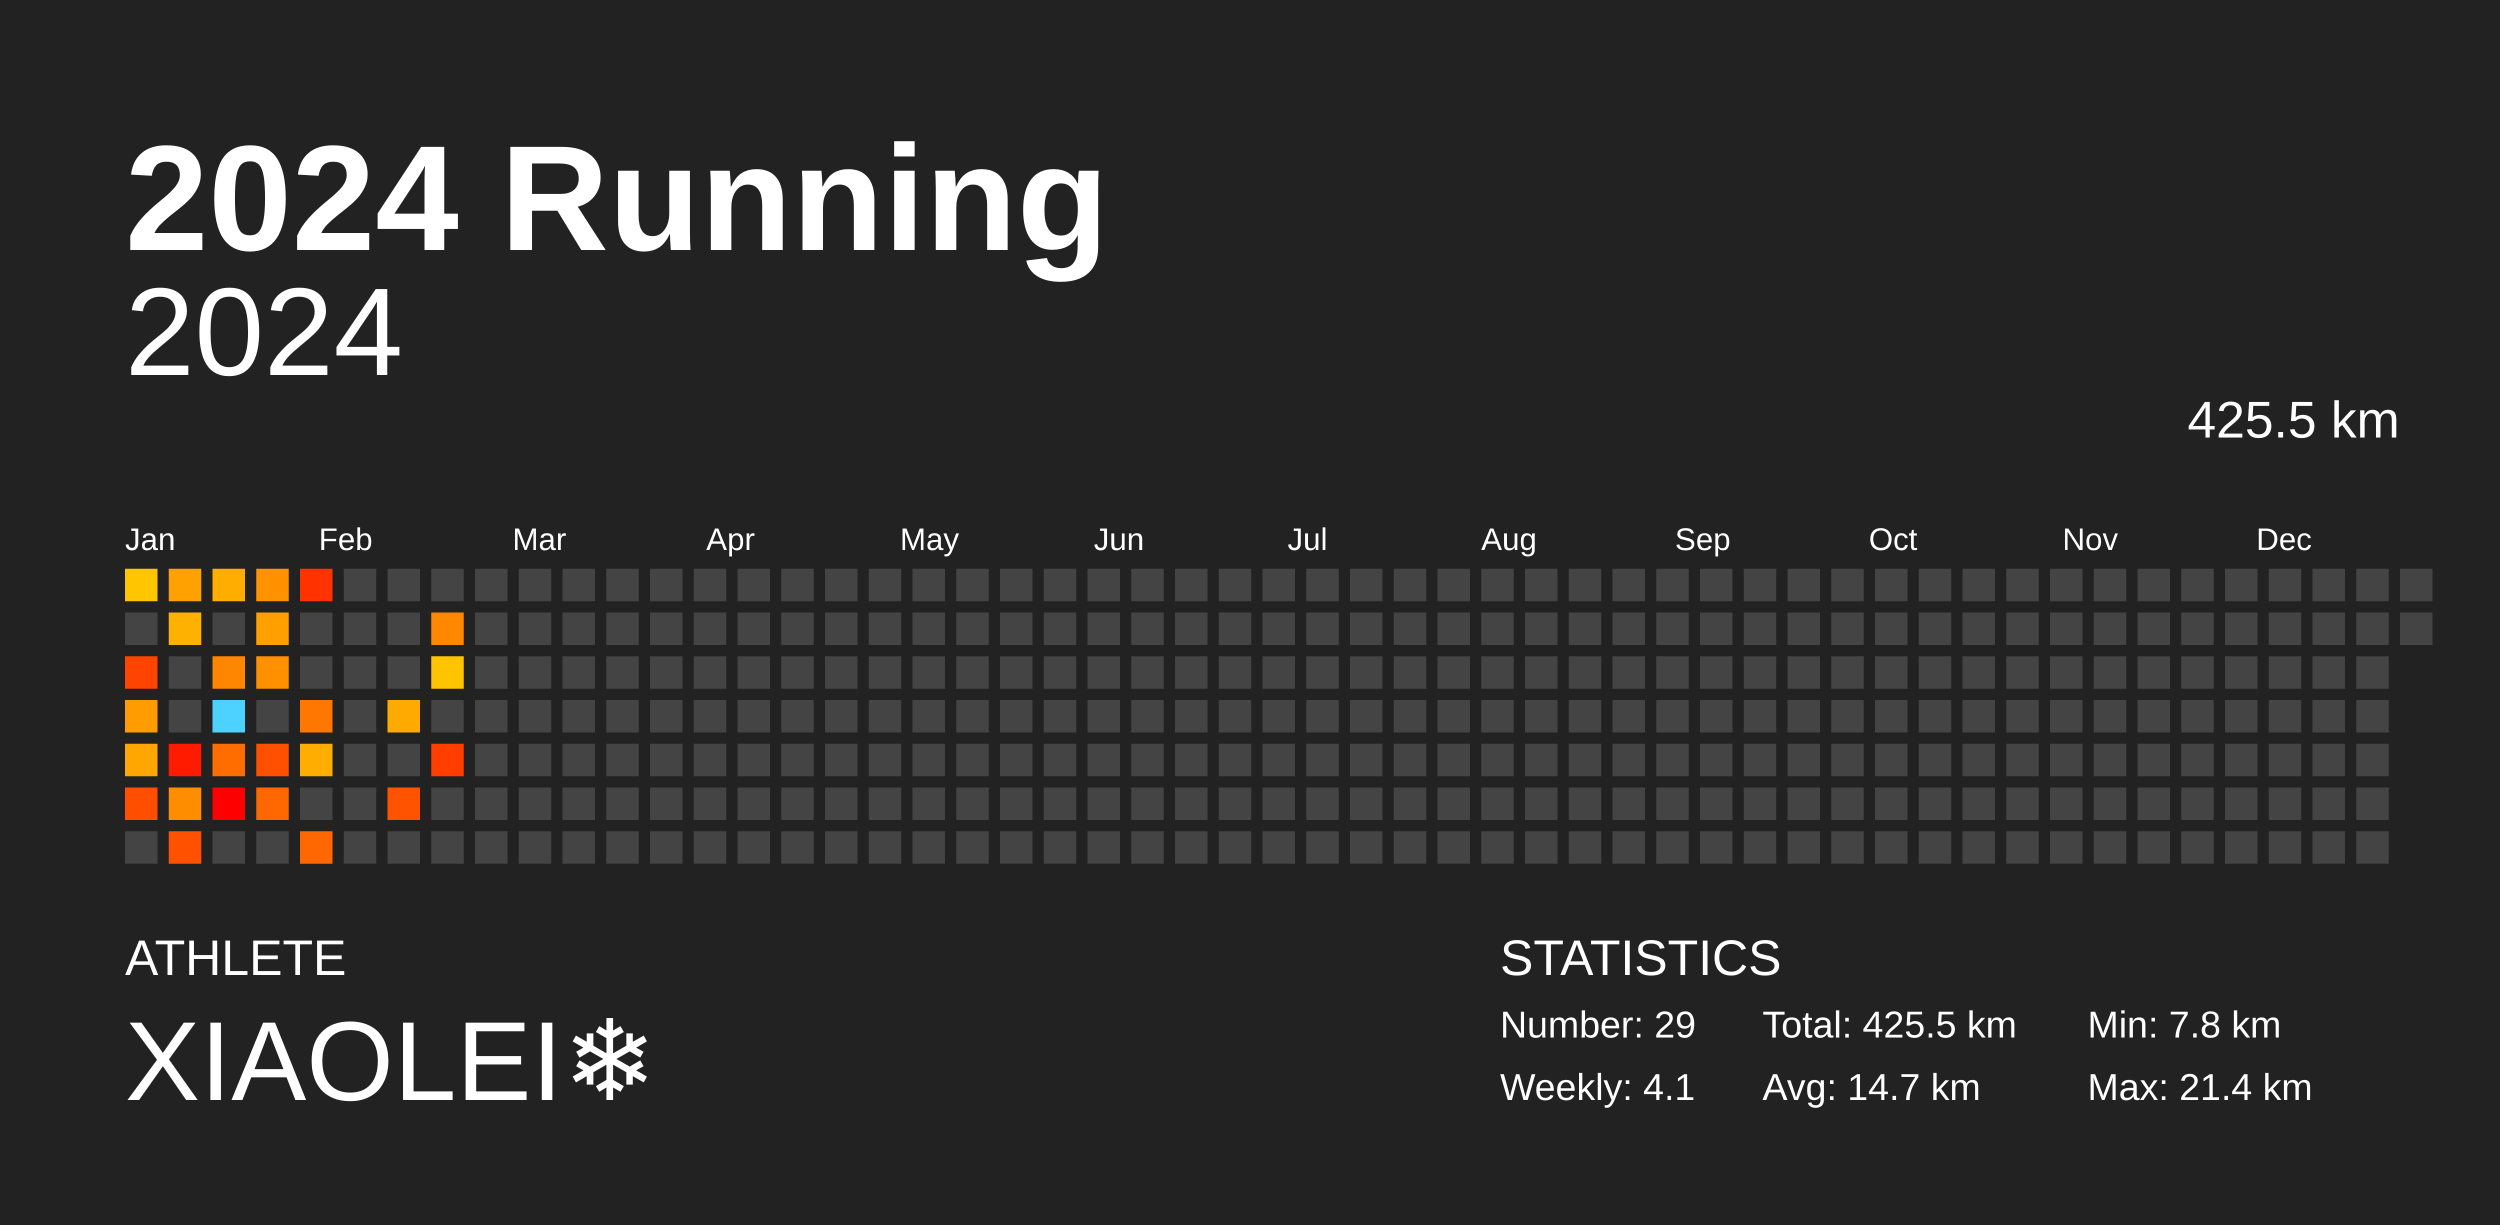
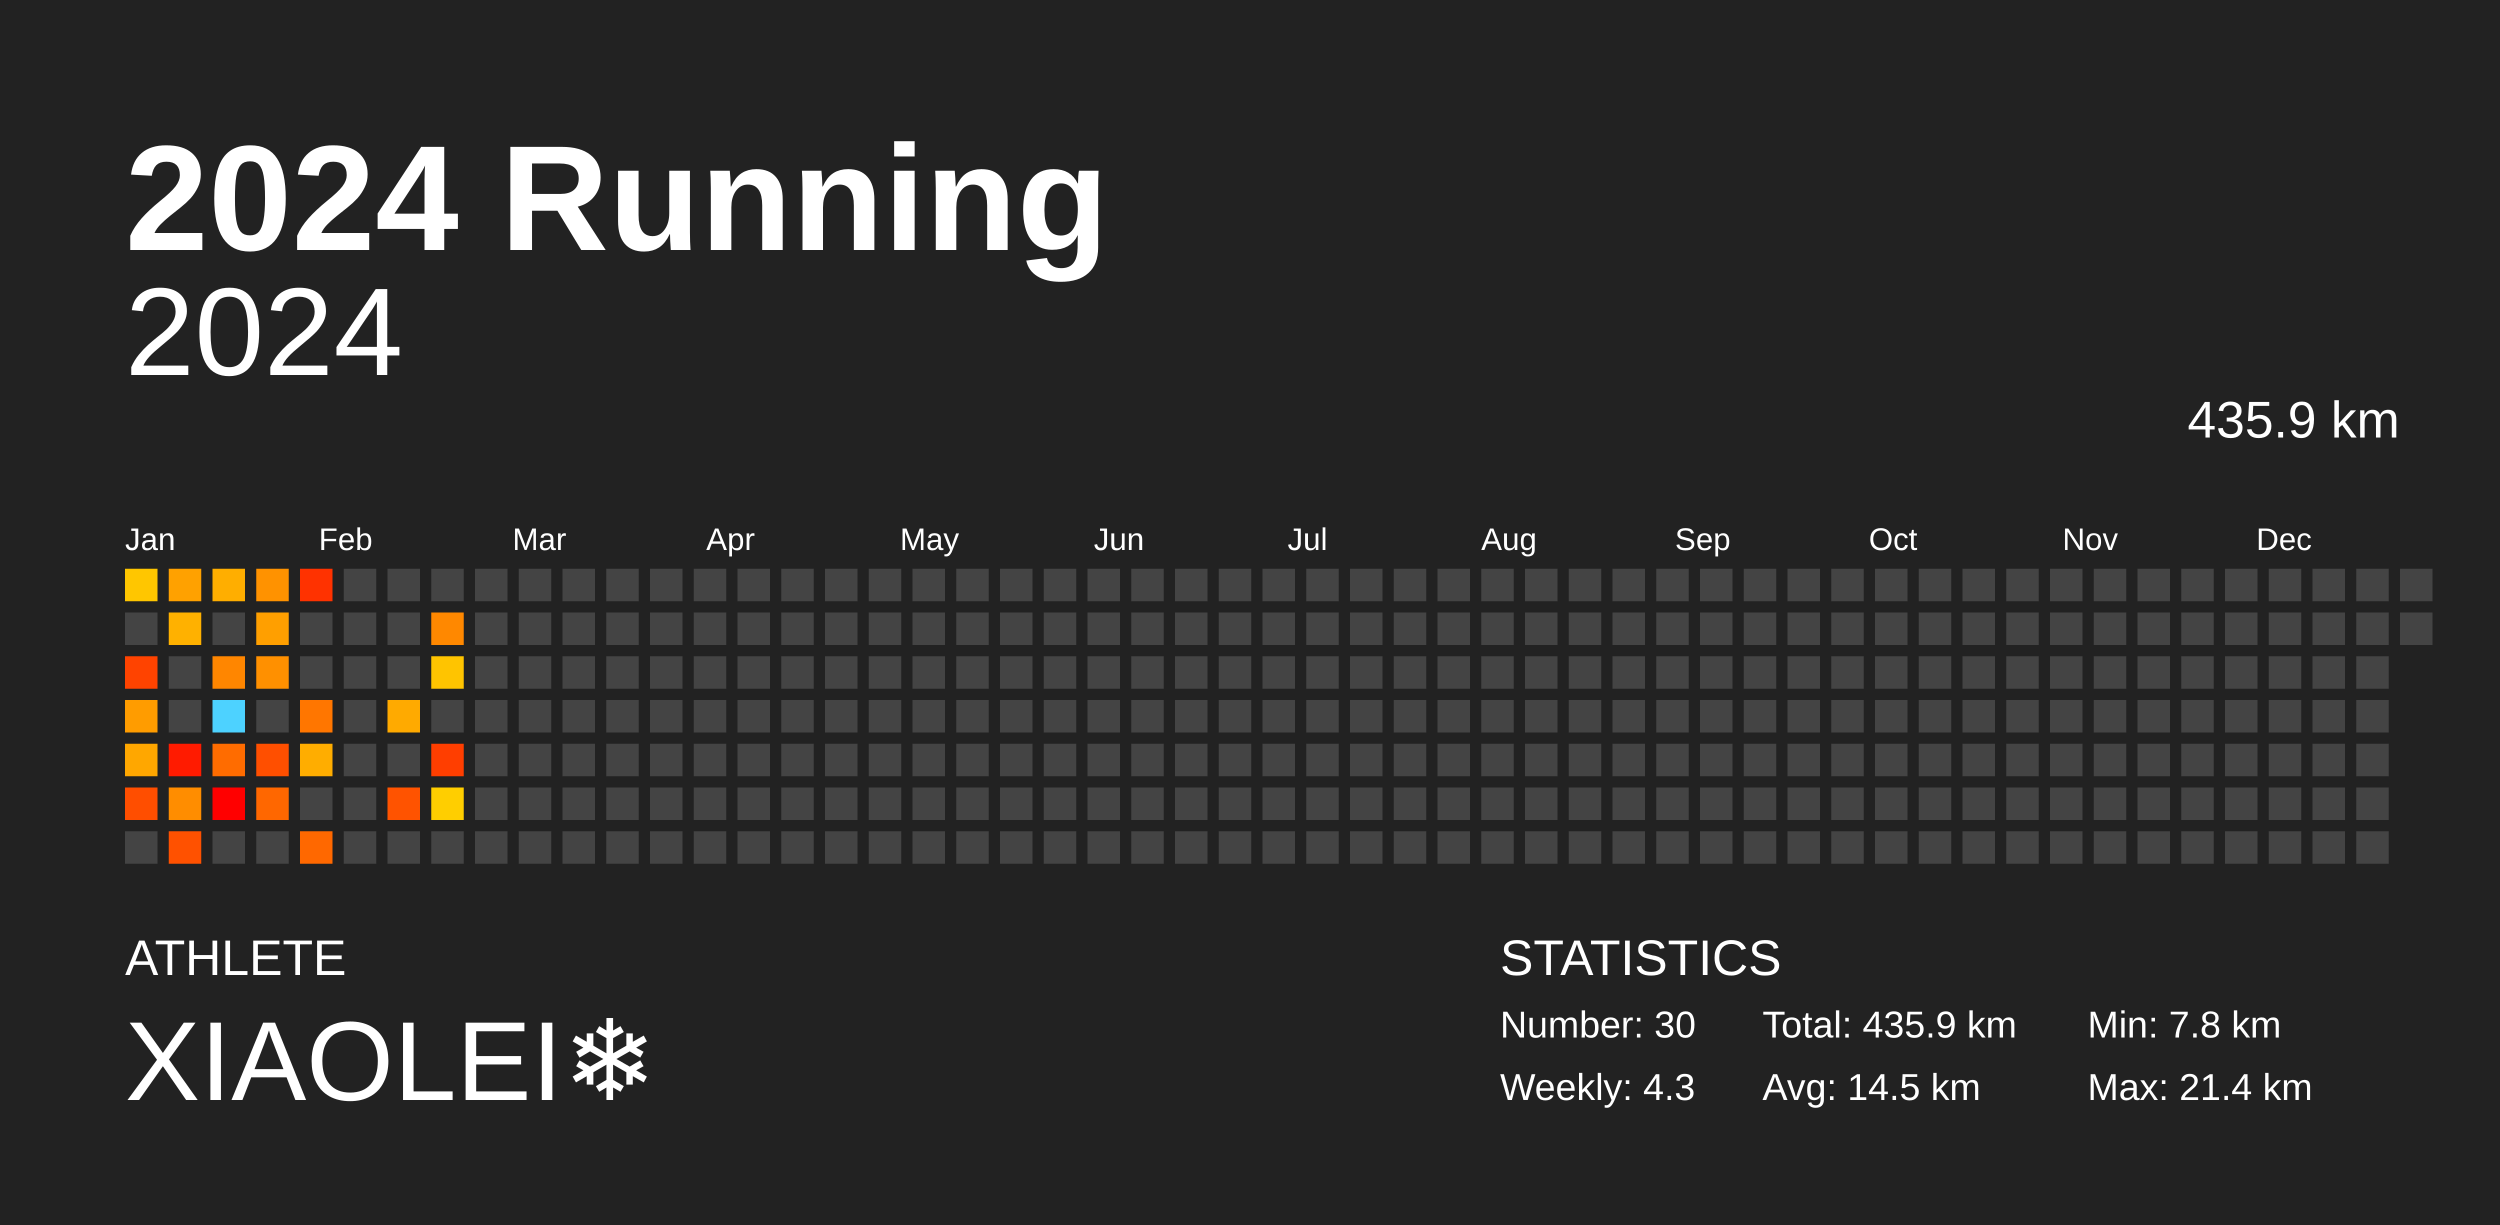
<svg xmlns="http://www.w3.org/2000/svg" baseProfile="full" height="98mm" version="1.1" viewBox="0,0,200,98" width="200mm">
  <defs />
  <rect fill="#222222" height="98" width="200" x="0" y="0" />
  <text fill="#FFFFFF" style="font-size:12px; font-family:Arial; font-weight:bold;" x="10" y="20">2024 Running</text>
  <text fill="#FFFFFF" style="font-size:4px; font-family:Arial" x="10" y="78">ATHLETE</text>
  <text fill="#FFFFFF" style="font-size:9px; font-family:Arial" x="10" y="88">XIAOLEI❄️</text>
  <text fill="#FFFFFF" style="font-size:4px; font-family:Arial" x="120" y="78">STATISTICS</text>
-   <text fill="#FFFFFF" style="font-size:3px; font-family:Arial" x="120" y="83">Number: 29</text>
-   <text fill="#FFFFFF" style="font-size:3px; font-family:Arial" x="120" y="88">Weekly: 4.1</text>
-   <text fill="#FFFFFF" style="font-size:3px; font-family:Arial" x="141" y="83">Total: 425.5 km</text>
-   <text fill="#FFFFFF" style="font-size:3px; font-family:Arial" x="141" y="88">Avg: 14.7 km</text>
+   <text fill="#FFFFFF" style="font-size:3px; font-family:Arial" x="120" y="83">Number: 30</text>
+   <text fill="#FFFFFF" style="font-size:3px; font-family:Arial" x="120" y="88">Weekly: 4.3</text>
+   <text fill="#FFFFFF" style="font-size:3px; font-family:Arial" x="141" y="83">Total: 435.9 km</text>
+   <text fill="#FFFFFF" style="font-size:3px; font-family:Arial" x="141" y="88">Avg: 14.5 km</text>
  <text fill="#FFFFFF" style="font-size:3px; font-family:Arial" x="167" y="83">Min: 7.8 km</text>
  <text fill="#FFFFFF" style="font-size:3px; font-family:Arial" x="167" y="88">Max: 21.4 km</text>
  <text alignment-baseline="hanging" fill="#FFFFFF" style="font-size:10.0px; font-family:Arial;" x="10" y="30">2024</text>
-   <text alignment-baseline="hanging" fill="#FFFFFF" style="font-size:4.125px; font-family:Arial;" x="175" y="35">425.5 km</text>
+   <text alignment-baseline="hanging" fill="#FFFFFF" style="font-size:4.125px; font-family:Arial;" x="175" y="35">435.9 km</text>
  <text fill="#FFFFFF" style="font-size:2.5px; font-family:Arial" x="10.0" y="44">Jan</text>
  <text fill="#FFFFFF" style="font-size:2.5px; font-family:Arial" x="25.5" y="44">Feb</text>
  <text fill="#FFFFFF" style="font-size:2.5px; font-family:Arial" x="41.0" y="44">Mar</text>
  <text fill="#FFFFFF" style="font-size:2.5px; font-family:Arial" x="56.5" y="44">Apr</text>
  <text fill="#FFFFFF" style="font-size:2.5px; font-family:Arial" x="72.0" y="44">May</text>
  <text fill="#FFFFFF" style="font-size:2.5px; font-family:Arial" x="87.5" y="44">Jun</text>
  <text fill="#FFFFFF" style="font-size:2.5px; font-family:Arial" x="103.0" y="44">Jul</text>
  <text fill="#FFFFFF" style="font-size:2.5px; font-family:Arial" x="118.5" y="44">Aug</text>
  <text fill="#FFFFFF" style="font-size:2.5px; font-family:Arial" x="134.0" y="44">Sep</text>
  <text fill="#FFFFFF" style="font-size:2.5px; font-family:Arial" x="149.5" y="44">Oct</text>
  <text fill="#FFFFFF" style="font-size:2.5px; font-family:Arial" x="165.0" y="44">Nov</text>
  <text fill="#FFFFFF" style="font-size:2.5px; font-family:Arial" x="180.5" y="44">Dec</text>
  <rect fill="#ffc600" height="2.6" width="2.6" x="10.0" y="45.5" />
  <rect fill="#444444" height="2.6" width="2.6" x="10.0" y="49.0" />
  <rect fill="#ff4300" height="2.6" width="2.6" x="10.0" y="52.5" />
  <rect fill="#ff9c00" height="2.6" width="2.6" x="10.0" y="56.0" />
  <rect fill="#ffa700" height="2.6" width="2.6" x="10.0" y="59.5" />
  <rect fill="#ff4e00" height="2.6" width="2.6" x="10.0" y="63.0" />
  <rect fill="#444444" height="2.6" width="2.6" x="10.0" y="66.5" />
  <rect fill="#ffa100" height="2.6" width="2.6" x="13.5" y="45.5" />
  <rect fill="#ffb100" height="2.6" width="2.6" x="13.5" y="49.0" />
  <rect fill="#444444" height="2.6" width="2.6" x="13.5" y="52.5" />
  <rect fill="#444444" height="2.6" width="2.6" x="13.5" y="56.0" />
  <rect fill="#ff1b00" height="2.6" width="2.6" x="13.5" y="59.5" />
  <rect fill="#ff8d00" height="2.6" width="2.6" x="13.5" y="63.0" />
  <rect fill="#ff5100" height="2.6" width="2.6" x="13.5" y="66.5" />
  <rect fill="#ffae00" height="2.6" width="2.6" x="17.0" y="45.5" />
  <rect fill="#444444" height="2.6" width="2.6" x="17.0" y="49.0" />
  <rect fill="#ff8600" height="2.6" width="2.6" x="17.0" y="52.5" />
  <rect fill="#4dd2ff" height="2.6" width="2.6" x="17.0" y="56.0" />
  <rect fill="#ff6c00" height="2.6" width="2.6" x="17.0" y="59.5" />
  <rect fill="red" height="2.6" width="2.6" x="17.0" y="63.0" />
  <rect fill="#444444" height="2.6" width="2.6" x="17.0" y="66.5" />
  <rect fill="#ff9200" height="2.6" width="2.6" x="20.5" y="45.5" />
  <rect fill="#ff9f00" height="2.6" width="2.6" x="20.5" y="49.0" />
  <rect fill="#ff9000" height="2.6" width="2.6" x="20.5" y="52.5" />
  <rect fill="#444444" height="2.6" width="2.6" x="20.5" y="56.0" />
  <rect fill="#ff4f00" height="2.6" width="2.6" x="20.5" y="59.5" />
  <rect fill="#ff6700" height="2.6" width="2.6" x="20.5" y="63.0" />
  <rect fill="#444444" height="2.6" width="2.6" x="20.5" y="66.5" />
  <rect fill="#ff3200" height="2.6" width="2.6" x="24.0" y="45.5" />
  <rect fill="#444444" height="2.6" width="2.6" x="24.0" y="49.0" />
  <rect fill="#444444" height="2.6" width="2.6" x="24.0" y="52.5" />
  <rect fill="#ff7600" height="2.6" width="2.6" x="24.0" y="56.0" />
  <rect fill="#ffad00" height="2.6" width="2.6" x="24.0" y="59.5" />
  <rect fill="#444444" height="2.6" width="2.6" x="24.0" y="63.0" />
  <rect fill="#ff6800" height="2.6" width="2.6" x="24.0" y="66.5" />
  <rect fill="#444444" height="2.6" width="2.6" x="27.5" y="45.5" />
  <rect fill="#444444" height="2.6" width="2.6" x="27.5" y="49.0" />
  <rect fill="#444444" height="2.6" width="2.6" x="27.5" y="52.5" />
  <rect fill="#444444" height="2.6" width="2.6" x="27.5" y="56.0" />
  <rect fill="#444444" height="2.6" width="2.6" x="27.5" y="59.5" />
  <rect fill="#444444" height="2.6" width="2.6" x="27.5" y="63.0" />
  <rect fill="#444444" height="2.6" width="2.6" x="27.5" y="66.5" />
  <rect fill="#444444" height="2.6" width="2.6" x="31.0" y="45.5" />
  <rect fill="#444444" height="2.6" width="2.6" x="31.0" y="49.0" />
  <rect fill="#444444" height="2.6" width="2.6" x="31.0" y="52.5" />
  <rect fill="#ffaa00" height="2.6" width="2.6" x="31.0" y="56.0" />
  <rect fill="#444444" height="2.6" width="2.6" x="31.0" y="59.5" />
  <rect fill="#ff5300" height="2.6" width="2.6" x="31.0" y="63.0" />
  <rect fill="#444444" height="2.6" width="2.6" x="31.0" y="66.5" />
  <rect fill="#444444" height="2.6" width="2.6" x="34.5" y="45.5" />
  <rect fill="#ff8800" height="2.6" width="2.6" x="34.5" y="49.0" />
  <rect fill="#ffc400" height="2.6" width="2.6" x="34.5" y="52.5" />
  <rect fill="#444444" height="2.6" width="2.6" x="34.5" y="56.0" />
  <rect fill="#ff3e00" height="2.6" width="2.6" x="34.5" y="59.5" />
-   <rect fill="#444444" height="2.6" width="2.6" x="34.5" y="63.0" />
+   <rect fill="#ffce00" height="2.6" width="2.6" x="34.5" y="63.0" />
  <rect fill="#444444" height="2.6" width="2.6" x="34.5" y="66.5" />
  <rect fill="#444444" height="2.6" width="2.6" x="38.0" y="45.5" />
  <rect fill="#444444" height="2.6" width="2.6" x="38.0" y="49.0" />
  <rect fill="#444444" height="2.6" width="2.6" x="38.0" y="52.5" />
  <rect fill="#444444" height="2.6" width="2.6" x="38.0" y="56.0" />
  <rect fill="#444444" height="2.6" width="2.6" x="38.0" y="59.5" />
  <rect fill="#444444" height="2.6" width="2.6" x="38.0" y="63.0" />
  <rect fill="#444444" height="2.6" width="2.6" x="38.0" y="66.5" />
  <rect fill="#444444" height="2.6" width="2.6" x="41.5" y="45.5" />
  <rect fill="#444444" height="2.6" width="2.6" x="41.5" y="49.0" />
  <rect fill="#444444" height="2.6" width="2.6" x="41.5" y="52.5" />
  <rect fill="#444444" height="2.6" width="2.6" x="41.5" y="56.0" />
  <rect fill="#444444" height="2.6" width="2.6" x="41.5" y="59.5" />
  <rect fill="#444444" height="2.6" width="2.6" x="41.5" y="63.0" />
  <rect fill="#444444" height="2.6" width="2.6" x="41.5" y="66.5" />
  <rect fill="#444444" height="2.6" width="2.6" x="45.0" y="45.5" />
  <rect fill="#444444" height="2.6" width="2.6" x="45.0" y="49.0" />
  <rect fill="#444444" height="2.6" width="2.6" x="45.0" y="52.5" />
  <rect fill="#444444" height="2.6" width="2.6" x="45.0" y="56.0" />
  <rect fill="#444444" height="2.6" width="2.6" x="45.0" y="59.5" />
  <rect fill="#444444" height="2.6" width="2.6" x="45.0" y="63.0" />
  <rect fill="#444444" height="2.6" width="2.6" x="45.0" y="66.5" />
  <rect fill="#444444" height="2.6" width="2.6" x="48.5" y="45.5" />
  <rect fill="#444444" height="2.6" width="2.6" x="48.5" y="49.0" />
  <rect fill="#444444" height="2.6" width="2.6" x="48.5" y="52.5" />
  <rect fill="#444444" height="2.6" width="2.6" x="48.5" y="56.0" />
  <rect fill="#444444" height="2.6" width="2.6" x="48.5" y="59.5" />
  <rect fill="#444444" height="2.6" width="2.6" x="48.5" y="63.0" />
  <rect fill="#444444" height="2.6" width="2.6" x="48.5" y="66.5" />
  <rect fill="#444444" height="2.6" width="2.6" x="52.0" y="45.5" />
  <rect fill="#444444" height="2.6" width="2.6" x="52.0" y="49.0" />
  <rect fill="#444444" height="2.6" width="2.6" x="52.0" y="52.5" />
  <rect fill="#444444" height="2.6" width="2.6" x="52.0" y="56.0" />
  <rect fill="#444444" height="2.6" width="2.6" x="52.0" y="59.5" />
  <rect fill="#444444" height="2.6" width="2.6" x="52.0" y="63.0" />
  <rect fill="#444444" height="2.6" width="2.6" x="52.0" y="66.5" />
  <rect fill="#444444" height="2.6" width="2.6" x="55.5" y="45.5" />
  <rect fill="#444444" height="2.6" width="2.6" x="55.5" y="49.0" />
  <rect fill="#444444" height="2.6" width="2.6" x="55.5" y="52.5" />
  <rect fill="#444444" height="2.6" width="2.6" x="55.5" y="56.0" />
  <rect fill="#444444" height="2.6" width="2.6" x="55.5" y="59.5" />
  <rect fill="#444444" height="2.6" width="2.6" x="55.5" y="63.0" />
  <rect fill="#444444" height="2.6" width="2.6" x="55.5" y="66.5" />
  <rect fill="#444444" height="2.6" width="2.6" x="59.0" y="45.5" />
  <rect fill="#444444" height="2.6" width="2.6" x="59.0" y="49.0" />
  <rect fill="#444444" height="2.6" width="2.6" x="59.0" y="52.5" />
  <rect fill="#444444" height="2.6" width="2.6" x="59.0" y="56.0" />
  <rect fill="#444444" height="2.6" width="2.6" x="59.0" y="59.5" />
  <rect fill="#444444" height="2.6" width="2.6" x="59.0" y="63.0" />
  <rect fill="#444444" height="2.6" width="2.6" x="59.0" y="66.5" />
  <rect fill="#444444" height="2.6" width="2.6" x="62.5" y="45.5" />
  <rect fill="#444444" height="2.6" width="2.6" x="62.5" y="49.0" />
  <rect fill="#444444" height="2.6" width="2.6" x="62.5" y="52.5" />
  <rect fill="#444444" height="2.6" width="2.6" x="62.5" y="56.0" />
  <rect fill="#444444" height="2.6" width="2.6" x="62.5" y="59.5" />
  <rect fill="#444444" height="2.6" width="2.6" x="62.5" y="63.0" />
  <rect fill="#444444" height="2.6" width="2.6" x="62.5" y="66.5" />
  <rect fill="#444444" height="2.6" width="2.6" x="66.0" y="45.5" />
  <rect fill="#444444" height="2.6" width="2.6" x="66.0" y="49.0" />
  <rect fill="#444444" height="2.6" width="2.6" x="66.0" y="52.5" />
  <rect fill="#444444" height="2.6" width="2.6" x="66.0" y="56.0" />
  <rect fill="#444444" height="2.6" width="2.6" x="66.0" y="59.5" />
  <rect fill="#444444" height="2.6" width="2.6" x="66.0" y="63.0" />
  <rect fill="#444444" height="2.6" width="2.6" x="66.0" y="66.5" />
  <rect fill="#444444" height="2.6" width="2.6" x="69.5" y="45.5" />
  <rect fill="#444444" height="2.6" width="2.6" x="69.5" y="49.0" />
  <rect fill="#444444" height="2.6" width="2.6" x="69.5" y="52.5" />
  <rect fill="#444444" height="2.6" width="2.6" x="69.5" y="56.0" />
  <rect fill="#444444" height="2.6" width="2.6" x="69.5" y="59.5" />
  <rect fill="#444444" height="2.6" width="2.6" x="69.5" y="63.0" />
  <rect fill="#444444" height="2.6" width="2.6" x="69.5" y="66.5" />
  <rect fill="#444444" height="2.6" width="2.6" x="73.0" y="45.5" />
  <rect fill="#444444" height="2.6" width="2.6" x="73.0" y="49.0" />
  <rect fill="#444444" height="2.6" width="2.6" x="73.0" y="52.5" />
  <rect fill="#444444" height="2.6" width="2.6" x="73.0" y="56.0" />
  <rect fill="#444444" height="2.6" width="2.6" x="73.0" y="59.5" />
  <rect fill="#444444" height="2.6" width="2.6" x="73.0" y="63.0" />
  <rect fill="#444444" height="2.6" width="2.6" x="73.0" y="66.5" />
  <rect fill="#444444" height="2.6" width="2.6" x="76.5" y="45.5" />
  <rect fill="#444444" height="2.6" width="2.6" x="76.5" y="49.0" />
  <rect fill="#444444" height="2.6" width="2.6" x="76.5" y="52.5" />
  <rect fill="#444444" height="2.6" width="2.6" x="76.5" y="56.0" />
  <rect fill="#444444" height="2.6" width="2.6" x="76.5" y="59.5" />
  <rect fill="#444444" height="2.6" width="2.6" x="76.5" y="63.0" />
  <rect fill="#444444" height="2.6" width="2.6" x="76.5" y="66.5" />
  <rect fill="#444444" height="2.6" width="2.6" x="80.0" y="45.5" />
  <rect fill="#444444" height="2.6" width="2.6" x="80.0" y="49.0" />
  <rect fill="#444444" height="2.6" width="2.6" x="80.0" y="52.5" />
  <rect fill="#444444" height="2.6" width="2.6" x="80.0" y="56.0" />
  <rect fill="#444444" height="2.6" width="2.6" x="80.0" y="59.5" />
  <rect fill="#444444" height="2.6" width="2.6" x="80.0" y="63.0" />
  <rect fill="#444444" height="2.6" width="2.6" x="80.0" y="66.5" />
  <rect fill="#444444" height="2.6" width="2.6" x="83.5" y="45.5" />
  <rect fill="#444444" height="2.6" width="2.6" x="83.5" y="49.0" />
  <rect fill="#444444" height="2.6" width="2.6" x="83.5" y="52.5" />
  <rect fill="#444444" height="2.6" width="2.6" x="83.5" y="56.0" />
  <rect fill="#444444" height="2.6" width="2.6" x="83.5" y="59.5" />
  <rect fill="#444444" height="2.6" width="2.6" x="83.5" y="63.0" />
  <rect fill="#444444" height="2.6" width="2.6" x="83.5" y="66.5" />
  <rect fill="#444444" height="2.6" width="2.6" x="87.0" y="45.5" />
  <rect fill="#444444" height="2.6" width="2.6" x="87.0" y="49.0" />
  <rect fill="#444444" height="2.6" width="2.6" x="87.0" y="52.5" />
  <rect fill="#444444" height="2.6" width="2.6" x="87.0" y="56.0" />
  <rect fill="#444444" height="2.6" width="2.6" x="87.0" y="59.5" />
  <rect fill="#444444" height="2.6" width="2.6" x="87.0" y="63.0" />
  <rect fill="#444444" height="2.6" width="2.6" x="87.0" y="66.5" />
  <rect fill="#444444" height="2.6" width="2.6" x="90.5" y="45.5" />
  <rect fill="#444444" height="2.6" width="2.6" x="90.5" y="49.0" />
  <rect fill="#444444" height="2.6" width="2.6" x="90.5" y="52.5" />
  <rect fill="#444444" height="2.6" width="2.6" x="90.5" y="56.0" />
  <rect fill="#444444" height="2.6" width="2.6" x="90.5" y="59.5" />
  <rect fill="#444444" height="2.6" width="2.6" x="90.5" y="63.0" />
  <rect fill="#444444" height="2.6" width="2.6" x="90.5" y="66.5" />
  <rect fill="#444444" height="2.6" width="2.6" x="94.0" y="45.5" />
  <rect fill="#444444" height="2.6" width="2.6" x="94.0" y="49.0" />
  <rect fill="#444444" height="2.6" width="2.6" x="94.0" y="52.5" />
  <rect fill="#444444" height="2.6" width="2.6" x="94.0" y="56.0" />
  <rect fill="#444444" height="2.6" width="2.6" x="94.0" y="59.5" />
  <rect fill="#444444" height="2.6" width="2.6" x="94.0" y="63.0" />
  <rect fill="#444444" height="2.6" width="2.6" x="94.0" y="66.5" />
  <rect fill="#444444" height="2.6" width="2.6" x="97.5" y="45.5" />
  <rect fill="#444444" height="2.6" width="2.6" x="97.5" y="49.0" />
  <rect fill="#444444" height="2.6" width="2.6" x="97.5" y="52.5" />
  <rect fill="#444444" height="2.6" width="2.6" x="97.5" y="56.0" />
  <rect fill="#444444" height="2.6" width="2.6" x="97.5" y="59.5" />
  <rect fill="#444444" height="2.6" width="2.6" x="97.5" y="63.0" />
  <rect fill="#444444" height="2.6" width="2.6" x="97.5" y="66.5" />
  <rect fill="#444444" height="2.6" width="2.6" x="101.0" y="45.5" />
  <rect fill="#444444" height="2.6" width="2.6" x="101.0" y="49.0" />
  <rect fill="#444444" height="2.6" width="2.6" x="101.0" y="52.5" />
  <rect fill="#444444" height="2.6" width="2.6" x="101.0" y="56.0" />
  <rect fill="#444444" height="2.6" width="2.6" x="101.0" y="59.5" />
  <rect fill="#444444" height="2.6" width="2.6" x="101.0" y="63.0" />
  <rect fill="#444444" height="2.6" width="2.6" x="101.0" y="66.5" />
  <rect fill="#444444" height="2.6" width="2.6" x="104.5" y="45.5" />
  <rect fill="#444444" height="2.6" width="2.6" x="104.5" y="49.0" />
  <rect fill="#444444" height="2.6" width="2.6" x="104.5" y="52.5" />
  <rect fill="#444444" height="2.6" width="2.6" x="104.5" y="56.0" />
  <rect fill="#444444" height="2.6" width="2.6" x="104.5" y="59.5" />
  <rect fill="#444444" height="2.6" width="2.6" x="104.5" y="63.0" />
  <rect fill="#444444" height="2.6" width="2.6" x="104.5" y="66.5" />
  <rect fill="#444444" height="2.6" width="2.6" x="108.0" y="45.5" />
  <rect fill="#444444" height="2.6" width="2.6" x="108.0" y="49.0" />
  <rect fill="#444444" height="2.6" width="2.6" x="108.0" y="52.5" />
  <rect fill="#444444" height="2.6" width="2.6" x="108.0" y="56.0" />
  <rect fill="#444444" height="2.6" width="2.6" x="108.0" y="59.5" />
  <rect fill="#444444" height="2.6" width="2.6" x="108.0" y="63.0" />
  <rect fill="#444444" height="2.6" width="2.6" x="108.0" y="66.5" />
  <rect fill="#444444" height="2.6" width="2.6" x="111.5" y="45.5" />
  <rect fill="#444444" height="2.6" width="2.6" x="111.5" y="49.0" />
  <rect fill="#444444" height="2.6" width="2.6" x="111.5" y="52.5" />
  <rect fill="#444444" height="2.6" width="2.6" x="111.5" y="56.0" />
  <rect fill="#444444" height="2.6" width="2.6" x="111.5" y="59.5" />
  <rect fill="#444444" height="2.6" width="2.6" x="111.5" y="63.0" />
  <rect fill="#444444" height="2.6" width="2.6" x="111.5" y="66.5" />
  <rect fill="#444444" height="2.6" width="2.6" x="115.0" y="45.5" />
  <rect fill="#444444" height="2.6" width="2.6" x="115.0" y="49.0" />
  <rect fill="#444444" height="2.6" width="2.6" x="115.0" y="52.5" />
  <rect fill="#444444" height="2.6" width="2.6" x="115.0" y="56.0" />
  <rect fill="#444444" height="2.6" width="2.6" x="115.0" y="59.5" />
  <rect fill="#444444" height="2.6" width="2.6" x="115.0" y="63.0" />
  <rect fill="#444444" height="2.6" width="2.6" x="115.0" y="66.5" />
  <rect fill="#444444" height="2.6" width="2.6" x="118.5" y="45.5" />
  <rect fill="#444444" height="2.6" width="2.6" x="118.5" y="49.0" />
  <rect fill="#444444" height="2.6" width="2.6" x="118.5" y="52.5" />
  <rect fill="#444444" height="2.6" width="2.6" x="118.5" y="56.0" />
  <rect fill="#444444" height="2.6" width="2.6" x="118.5" y="59.5" />
  <rect fill="#444444" height="2.6" width="2.6" x="118.5" y="63.0" />
  <rect fill="#444444" height="2.6" width="2.6" x="118.5" y="66.5" />
  <rect fill="#444444" height="2.6" width="2.6" x="122.0" y="45.5" />
  <rect fill="#444444" height="2.6" width="2.6" x="122.0" y="49.0" />
  <rect fill="#444444" height="2.6" width="2.6" x="122.0" y="52.5" />
  <rect fill="#444444" height="2.6" width="2.6" x="122.0" y="56.0" />
  <rect fill="#444444" height="2.6" width="2.6" x="122.0" y="59.5" />
  <rect fill="#444444" height="2.6" width="2.6" x="122.0" y="63.0" />
  <rect fill="#444444" height="2.6" width="2.6" x="122.0" y="66.5" />
  <rect fill="#444444" height="2.6" width="2.6" x="125.5" y="45.5" />
  <rect fill="#444444" height="2.6" width="2.6" x="125.5" y="49.0" />
  <rect fill="#444444" height="2.6" width="2.6" x="125.5" y="52.5" />
  <rect fill="#444444" height="2.6" width="2.6" x="125.5" y="56.0" />
  <rect fill="#444444" height="2.6" width="2.6" x="125.5" y="59.5" />
  <rect fill="#444444" height="2.6" width="2.6" x="125.5" y="63.0" />
  <rect fill="#444444" height="2.6" width="2.6" x="125.5" y="66.5" />
  <rect fill="#444444" height="2.6" width="2.6" x="129.0" y="45.5" />
  <rect fill="#444444" height="2.6" width="2.6" x="129.0" y="49.0" />
  <rect fill="#444444" height="2.6" width="2.6" x="129.0" y="52.5" />
  <rect fill="#444444" height="2.6" width="2.6" x="129.0" y="56.0" />
  <rect fill="#444444" height="2.6" width="2.6" x="129.0" y="59.5" />
  <rect fill="#444444" height="2.6" width="2.6" x="129.0" y="63.0" />
  <rect fill="#444444" height="2.6" width="2.6" x="129.0" y="66.5" />
  <rect fill="#444444" height="2.6" width="2.6" x="132.5" y="45.5" />
  <rect fill="#444444" height="2.6" width="2.6" x="132.5" y="49.0" />
  <rect fill="#444444" height="2.6" width="2.6" x="132.5" y="52.5" />
  <rect fill="#444444" height="2.6" width="2.6" x="132.5" y="56.0" />
  <rect fill="#444444" height="2.6" width="2.6" x="132.5" y="59.5" />
  <rect fill="#444444" height="2.6" width="2.6" x="132.5" y="63.0" />
  <rect fill="#444444" height="2.6" width="2.6" x="132.5" y="66.5" />
  <rect fill="#444444" height="2.6" width="2.6" x="136.0" y="45.5" />
  <rect fill="#444444" height="2.6" width="2.6" x="136.0" y="49.0" />
  <rect fill="#444444" height="2.6" width="2.6" x="136.0" y="52.5" />
  <rect fill="#444444" height="2.6" width="2.6" x="136.0" y="56.0" />
  <rect fill="#444444" height="2.6" width="2.6" x="136.0" y="59.5" />
  <rect fill="#444444" height="2.6" width="2.6" x="136.0" y="63.0" />
  <rect fill="#444444" height="2.6" width="2.6" x="136.0" y="66.5" />
  <rect fill="#444444" height="2.6" width="2.6" x="139.5" y="45.5" />
  <rect fill="#444444" height="2.6" width="2.6" x="139.5" y="49.0" />
  <rect fill="#444444" height="2.6" width="2.6" x="139.5" y="52.5" />
  <rect fill="#444444" height="2.6" width="2.6" x="139.5" y="56.0" />
  <rect fill="#444444" height="2.6" width="2.6" x="139.5" y="59.5" />
  <rect fill="#444444" height="2.6" width="2.6" x="139.5" y="63.0" />
  <rect fill="#444444" height="2.6" width="2.6" x="139.5" y="66.5" />
  <rect fill="#444444" height="2.6" width="2.6" x="143.0" y="45.5" />
  <rect fill="#444444" height="2.6" width="2.6" x="143.0" y="49.0" />
  <rect fill="#444444" height="2.6" width="2.6" x="143.0" y="52.5" />
  <rect fill="#444444" height="2.6" width="2.6" x="143.0" y="56.0" />
  <rect fill="#444444" height="2.6" width="2.6" x="143.0" y="59.5" />
  <rect fill="#444444" height="2.6" width="2.6" x="143.0" y="63.0" />
  <rect fill="#444444" height="2.6" width="2.6" x="143.0" y="66.5" />
  <rect fill="#444444" height="2.6" width="2.6" x="146.5" y="45.5" />
  <rect fill="#444444" height="2.6" width="2.6" x="146.5" y="49.0" />
  <rect fill="#444444" height="2.6" width="2.6" x="146.5" y="52.5" />
  <rect fill="#444444" height="2.6" width="2.6" x="146.5" y="56.0" />
  <rect fill="#444444" height="2.6" width="2.6" x="146.5" y="59.5" />
  <rect fill="#444444" height="2.6" width="2.6" x="146.5" y="63.0" />
  <rect fill="#444444" height="2.6" width="2.6" x="146.5" y="66.5" />
  <rect fill="#444444" height="2.6" width="2.6" x="150.0" y="45.5" />
  <rect fill="#444444" height="2.6" width="2.6" x="150.0" y="49.0" />
  <rect fill="#444444" height="2.6" width="2.6" x="150.0" y="52.5" />
  <rect fill="#444444" height="2.6" width="2.6" x="150.0" y="56.0" />
  <rect fill="#444444" height="2.6" width="2.6" x="150.0" y="59.5" />
  <rect fill="#444444" height="2.6" width="2.6" x="150.0" y="63.0" />
  <rect fill="#444444" height="2.6" width="2.6" x="150.0" y="66.5" />
  <rect fill="#444444" height="2.6" width="2.6" x="153.5" y="45.5" />
  <rect fill="#444444" height="2.6" width="2.6" x="153.5" y="49.0" />
  <rect fill="#444444" height="2.6" width="2.6" x="153.5" y="52.5" />
  <rect fill="#444444" height="2.6" width="2.6" x="153.5" y="56.0" />
  <rect fill="#444444" height="2.6" width="2.6" x="153.5" y="59.5" />
  <rect fill="#444444" height="2.6" width="2.6" x="153.5" y="63.0" />
  <rect fill="#444444" height="2.6" width="2.6" x="153.5" y="66.5" />
  <rect fill="#444444" height="2.6" width="2.6" x="157.0" y="45.5" />
  <rect fill="#444444" height="2.6" width="2.6" x="157.0" y="49.0" />
  <rect fill="#444444" height="2.6" width="2.6" x="157.0" y="52.5" />
  <rect fill="#444444" height="2.6" width="2.6" x="157.0" y="56.0" />
  <rect fill="#444444" height="2.6" width="2.6" x="157.0" y="59.5" />
  <rect fill="#444444" height="2.6" width="2.6" x="157.0" y="63.0" />
  <rect fill="#444444" height="2.6" width="2.6" x="157.0" y="66.5" />
  <rect fill="#444444" height="2.6" width="2.6" x="160.5" y="45.5" />
  <rect fill="#444444" height="2.6" width="2.6" x="160.5" y="49.0" />
  <rect fill="#444444" height="2.6" width="2.6" x="160.5" y="52.5" />
  <rect fill="#444444" height="2.6" width="2.6" x="160.5" y="56.0" />
  <rect fill="#444444" height="2.6" width="2.6" x="160.5" y="59.5" />
  <rect fill="#444444" height="2.6" width="2.6" x="160.5" y="63.0" />
  <rect fill="#444444" height="2.6" width="2.6" x="160.5" y="66.5" />
  <rect fill="#444444" height="2.6" width="2.6" x="164.0" y="45.5" />
  <rect fill="#444444" height="2.6" width="2.6" x="164.0" y="49.0" />
  <rect fill="#444444" height="2.6" width="2.6" x="164.0" y="52.5" />
  <rect fill="#444444" height="2.6" width="2.6" x="164.0" y="56.0" />
  <rect fill="#444444" height="2.6" width="2.6" x="164.0" y="59.5" />
  <rect fill="#444444" height="2.6" width="2.6" x="164.0" y="63.0" />
  <rect fill="#444444" height="2.6" width="2.6" x="164.0" y="66.5" />
  <rect fill="#444444" height="2.6" width="2.6" x="167.5" y="45.5" />
  <rect fill="#444444" height="2.6" width="2.6" x="167.5" y="49.0" />
  <rect fill="#444444" height="2.6" width="2.6" x="167.5" y="52.5" />
  <rect fill="#444444" height="2.6" width="2.6" x="167.5" y="56.0" />
  <rect fill="#444444" height="2.6" width="2.6" x="167.5" y="59.5" />
  <rect fill="#444444" height="2.6" width="2.6" x="167.5" y="63.0" />
  <rect fill="#444444" height="2.6" width="2.6" x="167.5" y="66.5" />
  <rect fill="#444444" height="2.6" width="2.6" x="171.0" y="45.5" />
  <rect fill="#444444" height="2.6" width="2.6" x="171.0" y="49.0" />
  <rect fill="#444444" height="2.6" width="2.6" x="171.0" y="52.5" />
  <rect fill="#444444" height="2.6" width="2.6" x="171.0" y="56.0" />
  <rect fill="#444444" height="2.6" width="2.6" x="171.0" y="59.5" />
  <rect fill="#444444" height="2.6" width="2.6" x="171.0" y="63.0" />
  <rect fill="#444444" height="2.6" width="2.6" x="171.0" y="66.5" />
  <rect fill="#444444" height="2.6" width="2.6" x="174.5" y="45.5" />
  <rect fill="#444444" height="2.6" width="2.6" x="174.5" y="49.0" />
  <rect fill="#444444" height="2.6" width="2.6" x="174.5" y="52.5" />
  <rect fill="#444444" height="2.6" width="2.6" x="174.5" y="56.0" />
  <rect fill="#444444" height="2.6" width="2.6" x="174.5" y="59.5" />
  <rect fill="#444444" height="2.6" width="2.6" x="174.5" y="63.0" />
  <rect fill="#444444" height="2.6" width="2.6" x="174.5" y="66.5" />
  <rect fill="#444444" height="2.6" width="2.6" x="178.0" y="45.5" />
  <rect fill="#444444" height="2.6" width="2.6" x="178.0" y="49.0" />
  <rect fill="#444444" height="2.6" width="2.6" x="178.0" y="52.5" />
  <rect fill="#444444" height="2.6" width="2.6" x="178.0" y="56.0" />
  <rect fill="#444444" height="2.6" width="2.6" x="178.0" y="59.5" />
  <rect fill="#444444" height="2.6" width="2.6" x="178.0" y="63.0" />
  <rect fill="#444444" height="2.6" width="2.6" x="178.0" y="66.5" />
  <rect fill="#444444" height="2.6" width="2.6" x="181.5" y="45.5" />
  <rect fill="#444444" height="2.6" width="2.6" x="181.5" y="49.0" />
  <rect fill="#444444" height="2.6" width="2.6" x="181.5" y="52.5" />
  <rect fill="#444444" height="2.6" width="2.6" x="181.5" y="56.0" />
  <rect fill="#444444" height="2.6" width="2.6" x="181.5" y="59.5" />
  <rect fill="#444444" height="2.6" width="2.6" x="181.5" y="63.0" />
  <rect fill="#444444" height="2.6" width="2.6" x="181.5" y="66.5" />
  <rect fill="#444444" height="2.6" width="2.6" x="185.0" y="45.5" />
  <rect fill="#444444" height="2.6" width="2.6" x="185.0" y="49.0" />
  <rect fill="#444444" height="2.6" width="2.6" x="185.0" y="52.5" />
  <rect fill="#444444" height="2.6" width="2.6" x="185.0" y="56.0" />
  <rect fill="#444444" height="2.6" width="2.6" x="185.0" y="59.5" />
  <rect fill="#444444" height="2.6" width="2.6" x="185.0" y="63.0" />
  <rect fill="#444444" height="2.6" width="2.6" x="185.0" y="66.5" />
  <rect fill="#444444" height="2.6" width="2.6" x="188.5" y="45.5" />
  <rect fill="#444444" height="2.6" width="2.6" x="188.5" y="49.0" />
  <rect fill="#444444" height="2.6" width="2.6" x="188.5" y="52.5" />
  <rect fill="#444444" height="2.6" width="2.6" x="188.5" y="56.0" />
  <rect fill="#444444" height="2.6" width="2.6" x="188.5" y="59.5" />
  <rect fill="#444444" height="2.6" width="2.6" x="188.5" y="63.0" />
  <rect fill="#444444" height="2.6" width="2.6" x="188.5" y="66.5" />
  <rect fill="#444444" height="2.6" width="2.6" x="192.0" y="45.5" />
  <rect fill="#444444" height="2.6" width="2.6" x="192.0" y="49.0" />
</svg>
